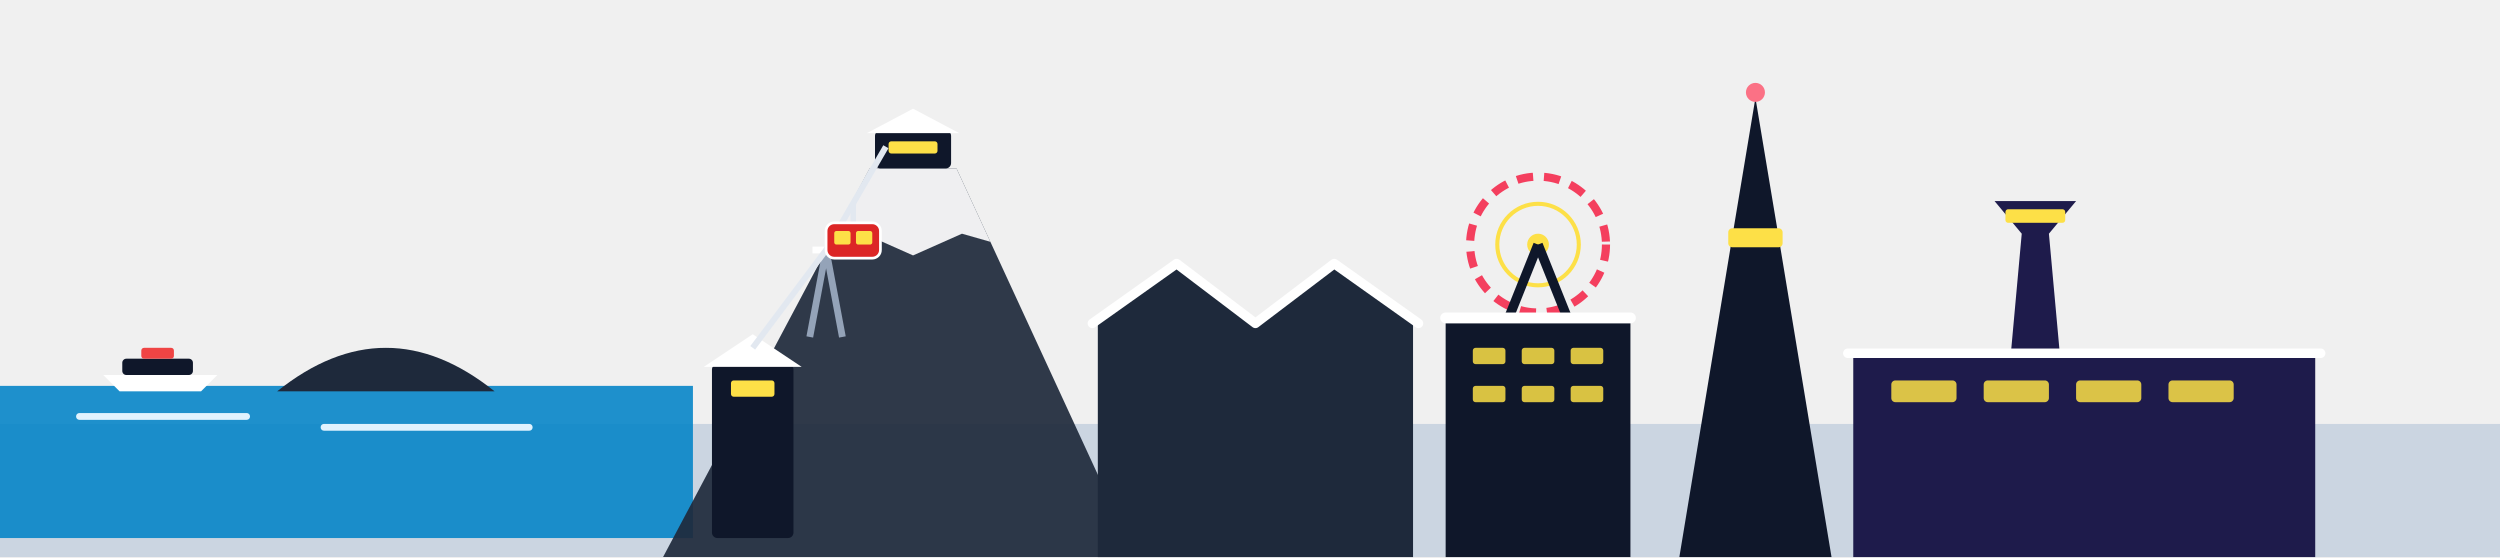
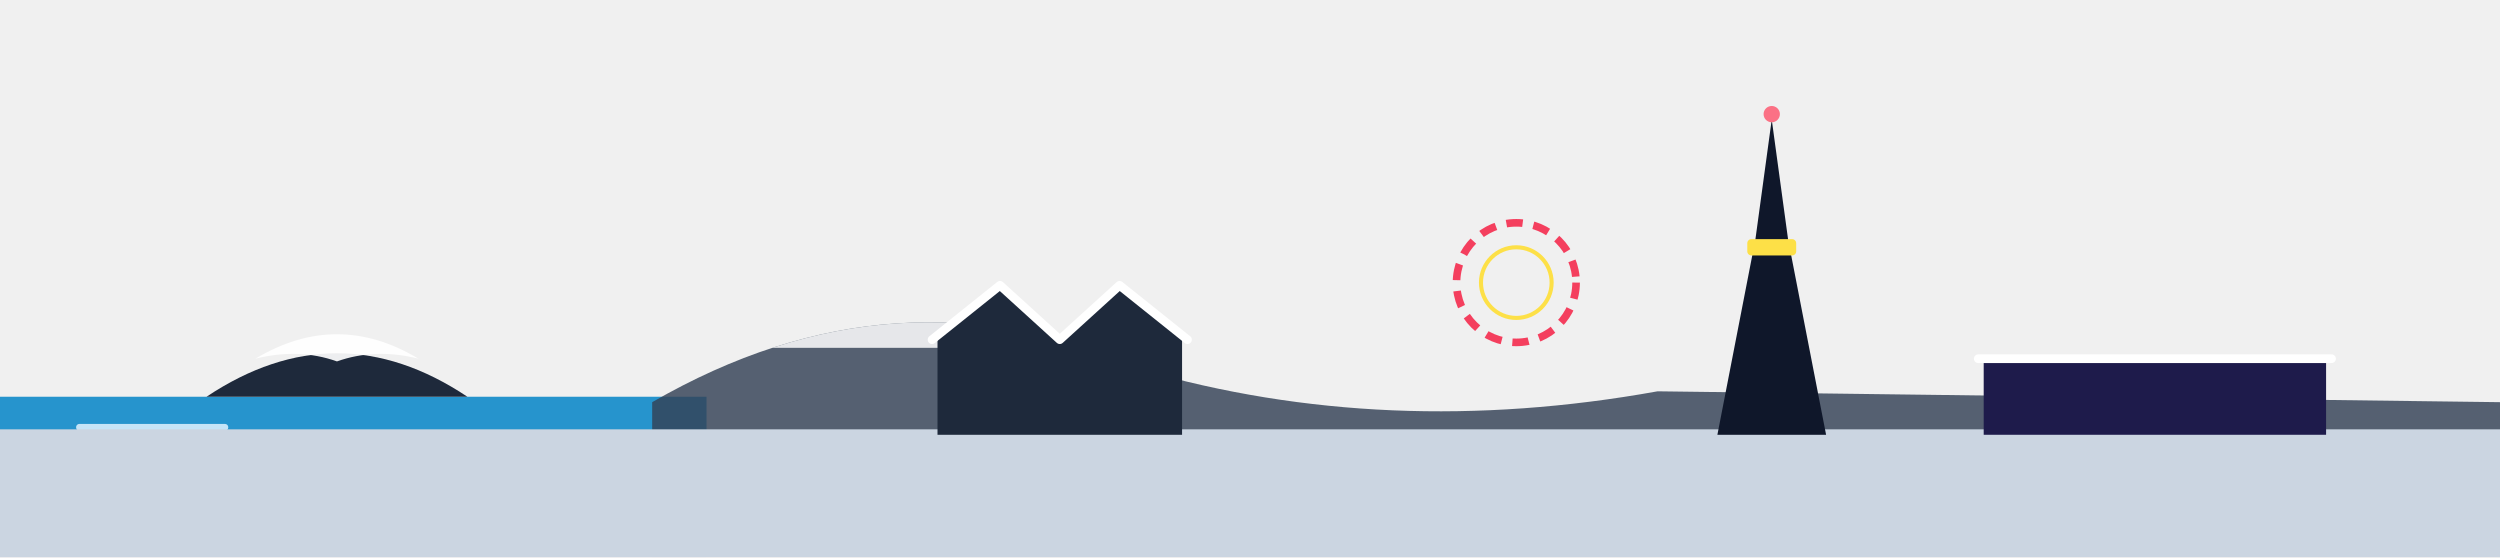
<svg xmlns="http://www.w3.org/2000/svg" viewBox="0 0 920 205" class="scene-svg" preserveAspectRatio="xMidYMax slice">
  <defs>
-     <clipPath id="tengu-peak-clip">
-       <path d="M 244,205 L 320,62 L 352,62 L 418,205 Z" />
-     </clipPath>
-     <clipPath id="toya-island-clip">
-       <path d="M 102,144 Q 142,112 182,144 Z" />
+     <clipPath id="g4-mid-hills-clip">
+       <path d="M 240,205 L 240,148 Q 330,96 420,136 Q 510,162 610,144 L 920,148 L 920,205 Z" />
    </clipPath>
  </defs>
-   <rect id="foothills-base" x="0" y="156" width="920" height="49" fill="#cbd5e1" />
-   <g id="day8-lake-toya">
-     <rect x="0" y="142" width="255" height="56" fill="#0284c7" opacity="0.88" />
-     <path d="M 102,144 Q 142,112 182,144 Z" fill="#1e293b" />
-     <rect x="100" y="110" width="84" height="18" fill="#ffffff" opacity="0.92" clip-path="url(#toya-island-clip)" />
-     <g id="toya-boat" transform="translate(38, 128)">
-       <polygon points="0,10 42,10 36,16 6,16" fill="#ffffff" />
-       <rect x="7" y="4" width="26" height="6" rx="1.5" fill="#0f172a" />
-       <rect x="14" y="0" width="12" height="4" rx="1" fill="#ef4444" />
-     </g>
-     <g class="water-shimmer" fill="#e0f2fe">
-       <rect x="28" y="152" width="64" height="2.5" rx="1.2" />
-       <rect x="118" y="156" width="78" height="2.5" rx="1.2" />
-     </g>
+   <rect x="0" y="146" width="260" height="59" fill="#0284c7" opacity="0.85" />
+   <path d="M 76,146 Q 124,114 172,146 Z" fill="#1e293b" />
+   <path d="M 94,132 Q 124,114 154,132 Q 138,128 124,133 Q 110,128 94,132 Z" fill="#ffffff" opacity="0.92" />
+   <g fill="#e0f2fe" opacity="0.85">
+     <rect x="28" y="156" width="56" height="2.5" rx="1.2" />
+     <rect x="106" y="160" width="68" height="2.5" rx="1.2" />
  </g>
-   <g id="day9-otaru-ropeway">
-     <path d="M 244,205 L 320,62 L 352,62 L 418,205 Z" fill="#1e293b" opacity="0.92" />
-     <polygon points="290,94 320,58 352,58 382,94 354,86 336,94 318,86" fill="#ffffff" opacity="0.92" clip-path="url(#tengu-peak-clip)" />
-     <rect x="262" y="134" width="30" height="64" rx="2" fill="#0f172a" />
-     <polygon points="259,135 277,123 295,135" fill="#ffffff" />
-     <rect x="269" y="140" width="16" height="6" rx="1" fill="#fde047" />
-     <rect x="322" y="48" width="28" height="14" rx="2" fill="#0f172a" />
-     <polygon points="319,49 336,40 353,49" fill="#ffffff" />
-     <rect x="327" y="52" width="18" height="4.5" rx="1" fill="#fde047" />
-     <line x1="304" y1="92" x2="298" y2="124" stroke="#94a3b8" stroke-width="2.5" />
-     <line x1="304" y1="92" x2="310" y2="124" stroke="#94a3b8" stroke-width="2.5" />
-     <line x1="299" y1="92" x2="309" y2="92" stroke="#ffffff" stroke-width="2.5" />
-     <polyline points="277,128 304,92 326,54" fill="none" stroke="#e2e8f0" stroke-width="2.2" />
-     <line x1="314" y1="75" x2="314" y2="82" stroke="#e2e8f0" stroke-width="2" />
-     <rect x="304" y="82" width="20" height="13" rx="3" fill="#dc2626" stroke="#ffffff" stroke-width="1" />
-     <rect x="307" y="85" width="6" height="5" rx="0.8" fill="#fde047" />
-     <rect x="315" y="85" width="6" height="5" rx="0.8" fill="#fde047" />
-   </g>
-   <g id="day10-otaru-warehouses">
-     <path d="M 404,205 L 404,118 L 433,98 L 462,118 L 491,98 L 520,118 L 520,205 Z" fill="#1e293b" />
-     <polyline points="402,119 433,97 462,119 491,97 522,119" fill="none" stroke="#ffffff" stroke-width="3.5" stroke-linecap="round" stroke-linejoin="round" />
-   </g>
-   <g id="day11-sapporo-skyline">
-     <circle class="ferris-wheel-spin" cx="566" cy="90" r="25" fill="none" stroke="#f43f5e" stroke-width="3" stroke-dasharray="6 4" />
-     <circle cx="566" cy="90" r="15" fill="none" stroke="#fde047" stroke-width="1.5" />
-     <circle cx="566" cy="90" r="4" fill="#fde047" />
-     <line x1="566" y1="90" x2="554" y2="120" stroke="#0f172a" stroke-width="3.5" />
-     <line x1="566" y1="90" x2="578" y2="120" stroke="#0f172a" stroke-width="3.5" />
-     <rect x="532" y="118" width="68" height="87" fill="#0f172a" />
-     <rect x="530" y="115" width="72" height="4" rx="2" fill="#ffffff" />
-     <g fill="#fde047" opacity="0.85">
-       <rect x="542" y="128" width="12" height="6" rx="1" />
-       <rect x="560" y="128" width="12" height="6" rx="1" />
-       <rect x="578" y="128" width="12" height="6" rx="1" />
-       <rect x="542" y="142" width="12" height="6" rx="1" />
-       <rect x="560" y="142" width="12" height="6" rx="1" />
-       <rect x="578" y="142" width="12" height="6" rx="1" />
-     </g>
-     <path d="M 618,205 L 638,84 L 646,36 L 654,84 L 674,205 Z" fill="#0f172a" />
-     <circle cx="646" cy="34" r="3.5" fill="#fb7185" />
-     <rect x="636" y="84" width="20" height="7" rx="1.5" fill="#fde047" />
-   </g>
-   <g id="day12-chitose-airport">
-     <path d="M 682,205 L 682,130 L 740,130 L 744,86 L 734,74 L 764,74 L 754,86 L 758,130 L 852,130 L 852,205 Z" fill="#1e1b4b" />
-     <line x1="680" y1="130" x2="854" y2="130" stroke="#ffffff" stroke-width="3.5" stroke-linecap="round" />
-     <rect x="738" y="77" width="22" height="5" rx="1" fill="#fde047" />
-     <g fill="#fde047" opacity="0.85">
-       <rect x="696" y="140" width="24" height="8" rx="1.5" />
-       <rect x="730" y="140" width="24" height="8" rx="1.5" />
-       <rect x="764" y="140" width="24" height="8" rx="1.5" />
-       <rect x="798" y="140" width="24" height="8" rx="1.5" />
-     </g>
-   </g>
+   <path d="M 240,205 L 240,148 Q 330,96 420,136 Q 510,162 610,144 L 920,148 L 920,205 Z" fill="#334155" opacity="0.82" />
+   <rect x="240" y="96" width="200" height="32" fill="#ffffff" opacity="0.85" clip-path="url(#g4-mid-hills-clip)" />
+   <rect x="0" y="158" width="920" height="47" fill="#cbd5e1" />
+   <path d="M 345,160 L 345,124 L 368,106 L 390,124 L 412,106 L 435,124 L 435,160 Z" fill="#1e293b" />
+   <polyline points="343,125 368,105 390,125 412,105 437,125" fill="none" stroke="#ffffff" stroke-width="3.2" stroke-linecap="round" stroke-linejoin="round" />
+   <circle class="ferris-wheel-spin" cx="558" cy="104" r="22" fill="none" stroke="#f43f5e" stroke-width="2.8" stroke-dasharray="6 4" />
+   <circle cx="558" cy="104" r="13" fill="none" stroke="#fde047" stroke-width="1.5" />
+   <path d="M 632,160 L 646,88 L 652,44 L 658,88 L 672,160 Z" fill="#0f172a" />
+   <circle cx="652" cy="42" r="3" fill="#fb7185" />
+   <rect x="643" y="88" width="18" height="6" rx="1.5" fill="#fde047" />
+   <path d="M 730,160 L 730,132 L 856,132 L 856,160 Z" fill="#1e1b4b" />
+   <line x1="728" y1="132" x2="858" y2="132" stroke="#ffffff" stroke-width="3.2" stroke-linecap="round" />
</svg>
